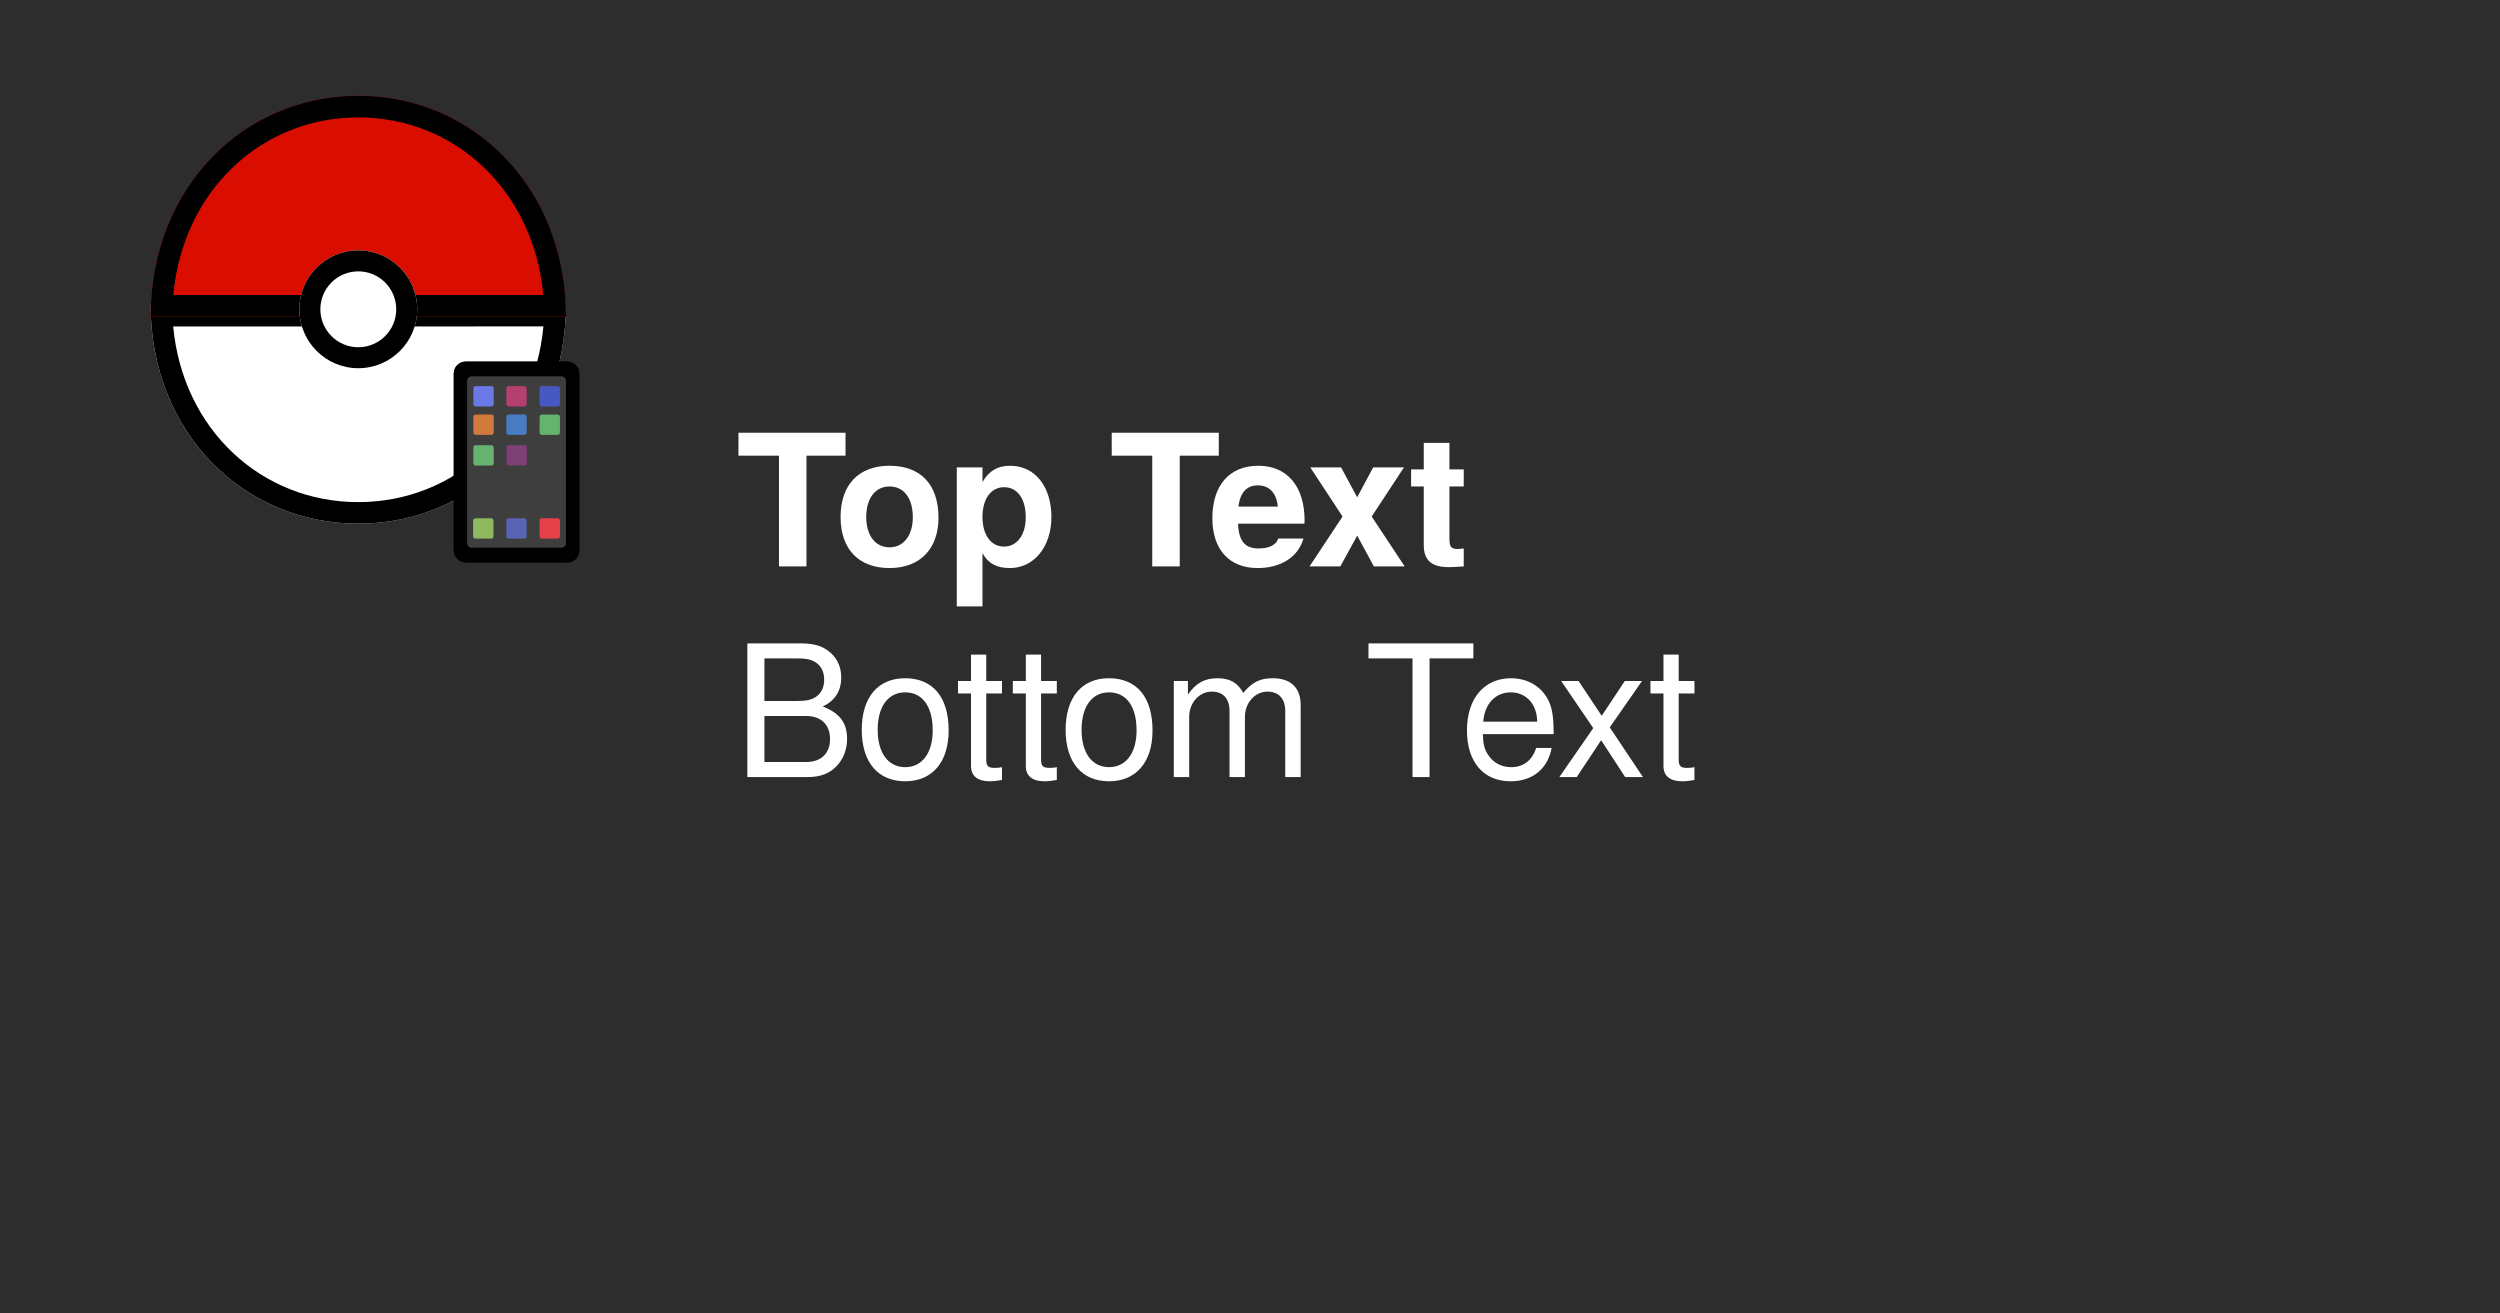
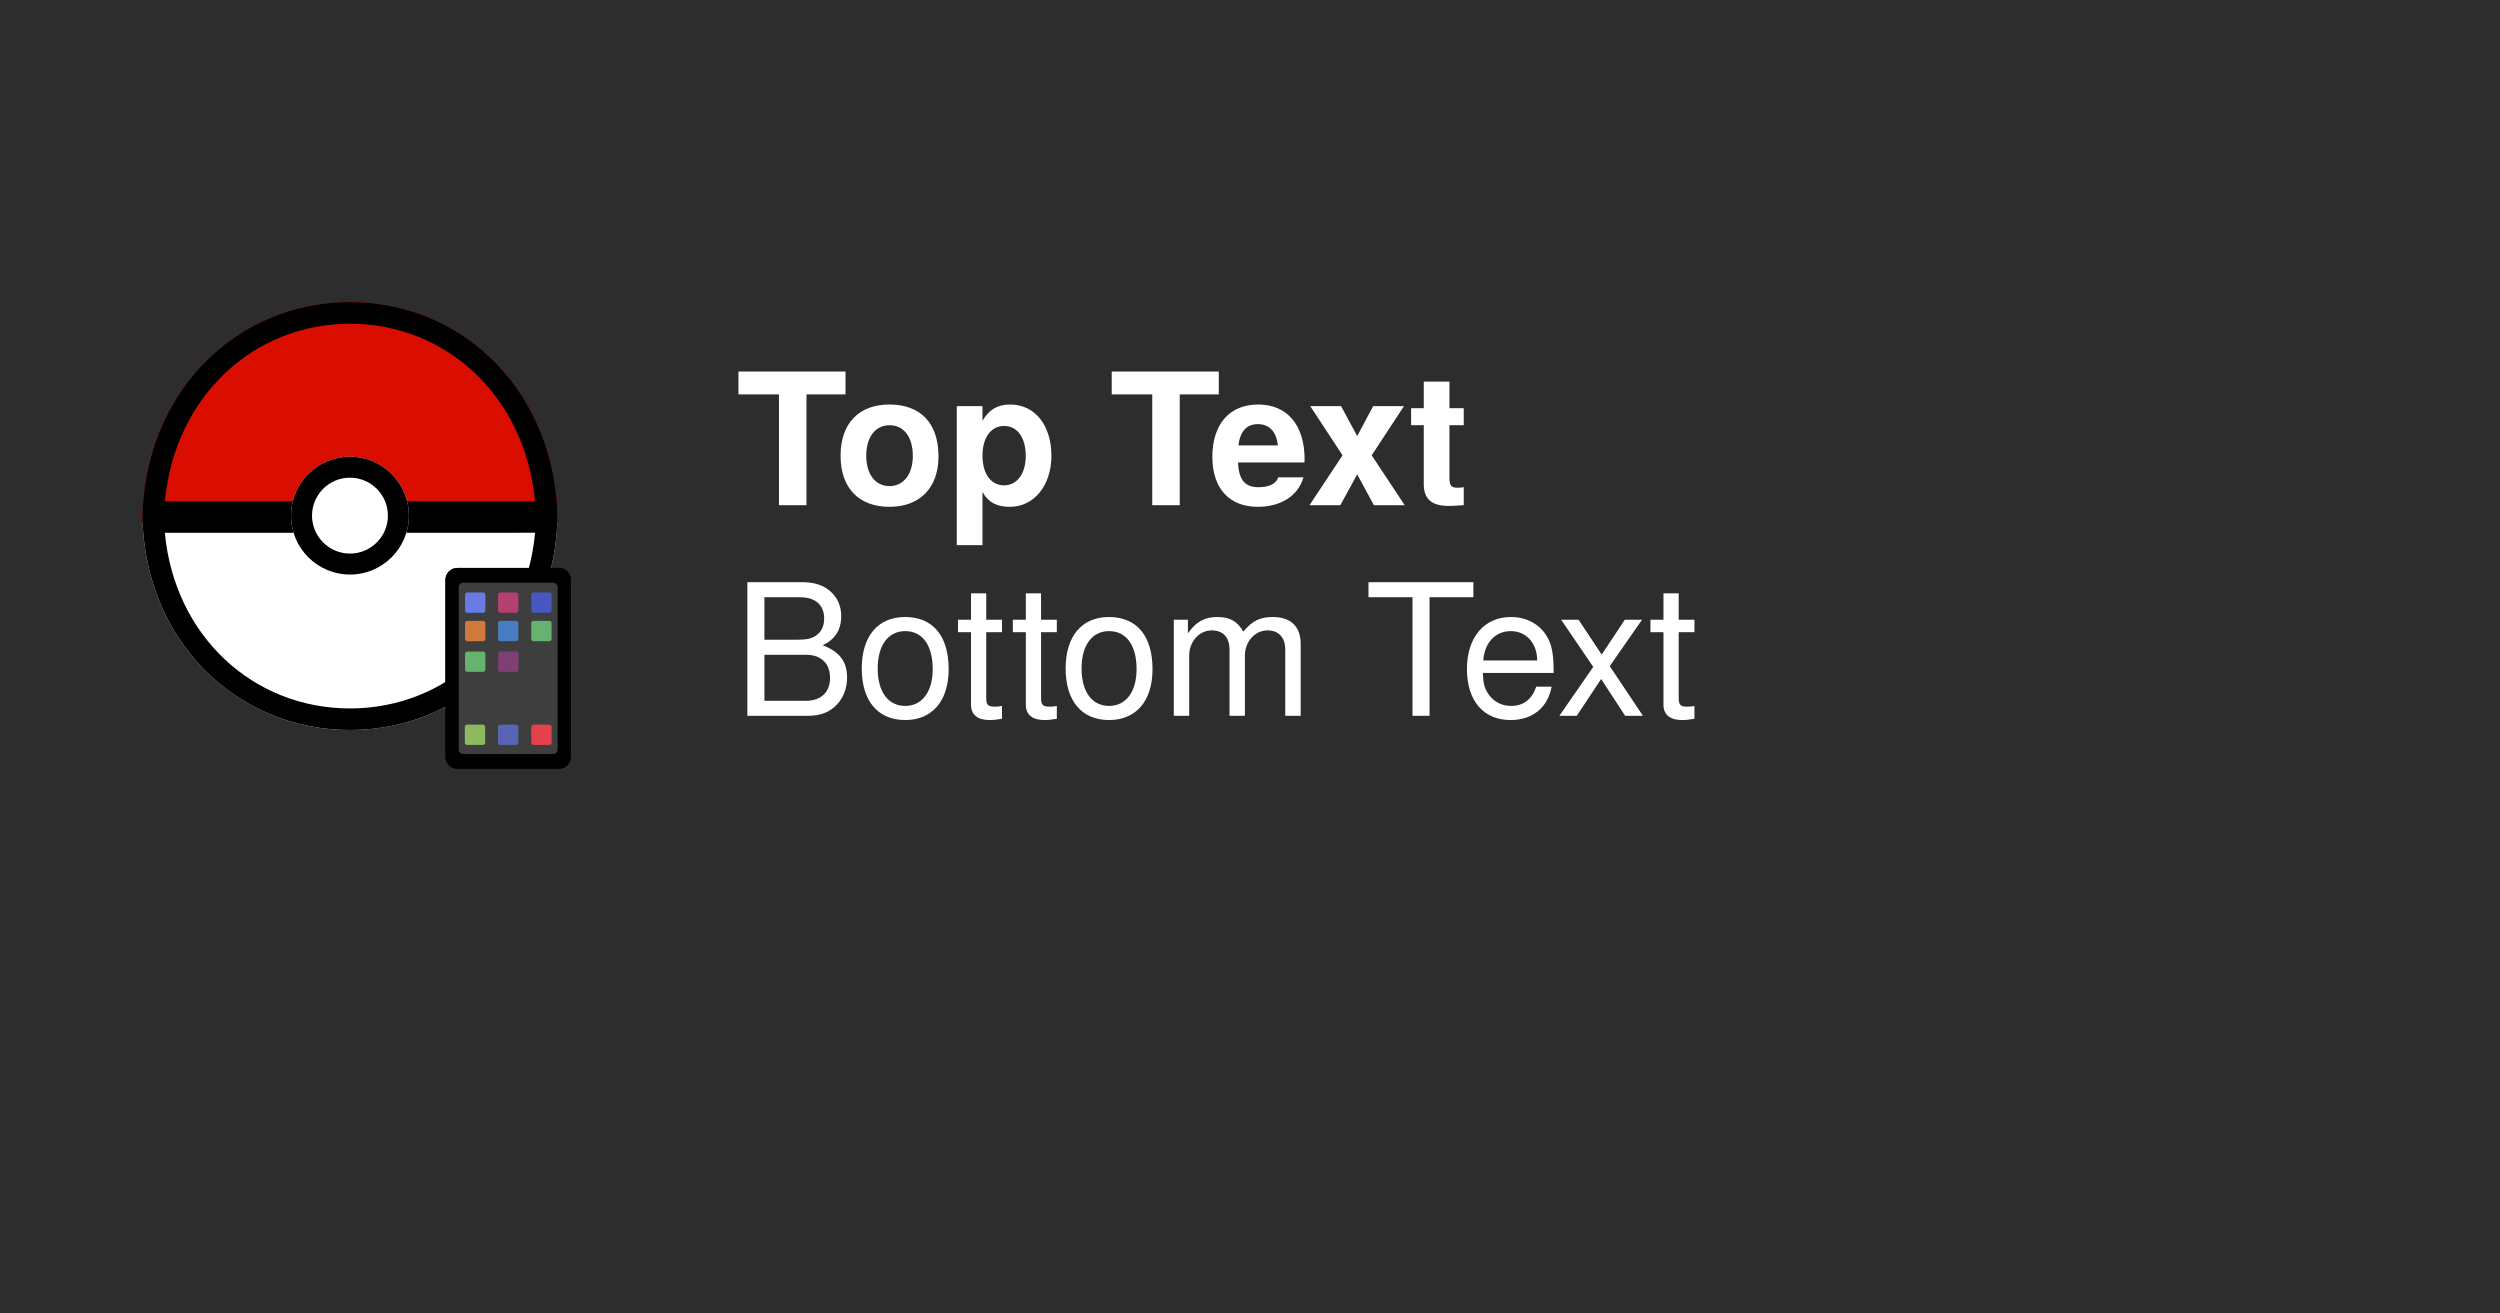
- <svg xmlns="http://www.w3.org/2000/svg" xmlns:xlink="http://www.w3.org/1999/xlink" width="100%" height="100%" viewBox="0 0 1200 630" version="1.1" xml:space="preserve" style="fill-rule:evenodd;clip-rule:evenodd;stroke-linecap:round;stroke-linejoin:round;">
+ <svg xmlns="http://www.w3.org/2000/svg" width="100%" height="100%" viewBox="0 0 1200 630" version="1.1" xml:space="preserve" style="fill-rule:evenodd;clip-rule:evenodd;stroke-linejoin:round;stroke-miterlimit:2;">
  <g id="dark-background">
    <rect x="-111" y="-62" width="1415" height="765" style="fill:rgb(45,45,45);" />
-     <path d="M1304,-62L1304,703L-111,703L-111,-62L1304,-62ZM1281,-39L-88,-39L-88,680C-88,680 1281,680 1281,680L1281,-39Z" />
-     <g id="icon.svg" transform="matrix(0.514,0,0,0.514,180.5,159.5)">
-       <g transform="matrix(1,0,0,1,-250,-250)">
-         <g id="pokeball" transform="matrix(1.08568,0,0,1.08568,15.3457,10.305)">
-           <g id="bottom" transform="matrix(0.990812,2.03295e-32,0,1.1019,-48.4764,-41.9315)">
-             <path d="M431.941,217.017C431.941,316.664 351.309,387.797 251.662,387.797C152.015,387.797 71.386,316.684 71.386,217.036L431.941,217.017Z" style="fill:white;" />
-             <path d="M431.941,217.017C431.941,316.664 351.309,387.797 251.662,387.797C152.015,387.797 71.386,316.684 71.386,217.036L431.941,217.017ZM412.37,233.839L90.956,233.856C99.345,314.566 167.791,370.976 251.662,370.976C335.533,370.976 403.98,314.55 412.37,233.839Z" />
-           </g>
-           <g id="top" transform="matrix(-0.990812,1.21339e-16,-1.36265e-16,-1.11269,450.225,448.805)">
-             <path d="M431.941,217.017C431.941,316.664 351.309,387.797 251.662,387.797C152.015,387.797 71.386,316.684 71.386,217.036L431.941,217.017Z" style="fill:rgb(218,14,0);" />
-             <path d="M431.941,217.017C431.941,316.664 351.309,387.797 251.662,387.797C152.015,387.797 71.386,316.684 71.386,217.036L431.941,217.017ZM412.277,233.766L91.049,233.783C99.392,314.54 167.767,371.049 251.662,371.049C335.557,371.049 403.933,314.524 412.277,233.766Z" />
-           </g>
-           <g id="circle" transform="matrix(1.08922,0,0,1.08922,-98.7645,-125.516)">
-             <g id="center">
-               <g id="circle1">
-                 <circle cx="275.094" cy="299.769" r="46.526" style="fill:white;" />
-                 <path d="M275.094,253.243C300.773,253.243 321.621,274.091 321.621,299.769C321.621,325.448 300.773,346.295 275.094,346.295C249.416,346.295 228.568,325.448 228.568,299.769C228.568,274.091 249.416,253.243 275.094,253.243ZM275.094,269.804C258.556,269.804 245.129,283.231 245.129,299.769C245.129,316.307 258.556,329.734 275.094,329.734C291.632,329.734 305.059,316.307 305.059,299.769C305.059,283.231 291.632,269.804 275.094,269.804Z" />
+     <path d="M1304,-62L1304,703L-111,703L-111,-62L1304,-62ZM1281,-39L-88,-39L-88,680L1281,680L1281,-39Z" />
+     <g transform="matrix(0.514,0,0,0.514,48,130.042)">
+       <g id="icon.svg">
+         <g>
+           <g id="pokeball" transform="matrix(1.08568,0,0,1.08568,15.3457,10.305)">
+             <g id="bottom" transform="matrix(0.990812,2.03295e-32,0,1.1019,-48.4764,-41.9315)">
+               <path d="M431.941,217.017C431.941,316.664 351.309,387.797 251.662,387.797C152.015,387.797 71.386,316.684 71.386,217.036L431.941,217.017Z" style="fill:white;" />
+               <path d="M431.941,217.017C431.941,316.664 351.309,387.797 251.662,387.797C152.015,387.797 71.386,316.684 71.386,217.036L431.941,217.017ZM412.37,233.839L90.956,233.856C99.345,314.566 167.791,370.976 251.662,370.976C335.533,370.976 403.98,314.55 412.37,233.839Z" />
+             </g>
+             <g id="top" transform="matrix(-0.990812,1.21339e-16,-1.36265e-16,-1.11269,450.225,448.805)">
+               <path d="M431.941,217.017C431.941,316.664 351.309,387.797 251.662,387.797C152.015,387.797 71.386,316.684 71.386,217.036L431.941,217.017Z" style="fill:rgb(218,14,0);" />
+               <path d="M431.941,217.017C431.941,316.664 351.309,387.797 251.662,387.797C152.015,387.797 71.386,316.684 71.386,217.036L431.941,217.017ZM412.277,233.766L91.049,233.783C99.392,314.54 167.767,371.049 251.662,371.049C335.557,371.049 403.933,314.524 412.277,233.766Z" />
+             </g>
+             <g id="circle" transform="matrix(1.08922,0,0,1.08922,-98.7645,-125.516)">
+               <g id="center">
+                 <g id="circle1">
+                   <circle cx="275.094" cy="299.769" r="46.526" style="fill:white;" />
+                   <path d="M275.094,253.243C300.773,253.243 321.621,274.091 321.621,299.769C321.621,325.448 300.773,346.295 275.094,346.295C249.416,346.295 228.568,325.448 228.568,299.769C228.568,274.091 249.416,253.243 275.094,253.243ZM275.094,269.804C258.556,269.804 245.129,283.231 245.129,299.769C245.129,316.307 258.556,329.734 275.094,329.734C291.632,329.734 305.059,316.307 305.059,299.769C305.059,283.231 291.632,269.804 275.094,269.804Z" />
+                 </g>
              </g>
            </g>
          </g>
-         </g>
-         <g id="phone" transform="matrix(1.17204,0,0,1.17204,67.7689,72.2431)">
-           <g transform="matrix(0.788651,0,0,0.737632,139.958,33.586)">
-             <g id="shape">
-               <path d="M212.918,191.745C216.125,191.745 219.2,193.106 221.467,195.53C223.734,197.954 225.008,201.242 225.008,204.67L225.008,395.73C225.008,399.158 223.734,402.445 221.467,404.869C219.2,407.293 216.125,408.655 212.918,408.655L110.298,408.655C107.092,408.655 104.017,407.293 101.75,404.869C99.482,402.445 98.209,399.158 98.209,395.73L98.209,204.67C98.209,201.242 99.482,197.954 101.75,195.53C104.017,193.106 107.092,191.745 110.298,191.745L212.918,191.745Z" />
-               <path d="M212.918,191.745C216.125,191.745 219.2,193.106 221.467,195.53C223.734,197.954 225.008,201.242 225.008,204.67L225.008,395.73C225.008,399.158 223.734,402.445 221.467,404.869C219.2,407.293 216.125,408.655 212.918,408.655L110.298,408.655C107.092,408.655 104.017,407.293 101.75,404.869C99.482,402.445 98.209,399.158 98.209,395.73L98.209,204.67C98.209,201.242 99.482,197.954 101.75,195.53C104.017,193.106 107.092,191.745 110.298,191.745L212.918,191.745ZM212.918,204.425L110.298,204.425C110.237,204.425 110.179,204.451 110.136,204.497C110.093,204.543 110.069,204.605 110.069,204.67L110.069,395.73C110.069,395.795 110.093,395.857 110.136,395.903C110.179,395.948 110.237,395.974 110.298,395.974L212.918,395.974C212.979,395.974 213.037,395.948 213.08,395.903C213.123,395.857 213.147,395.795 213.147,395.73L213.147,204.67C213.147,204.605 213.123,204.543 213.08,204.497C213.037,204.451 212.979,204.425 212.918,204.425Z" />
+           <g id="phone" transform="matrix(1.17204,0,0,1.17204,67.7689,72.2431)">
+             <g transform="matrix(0.788651,0,0,0.737632,139.958,33.586)">
+               <g id="shape">
+                 <path d="M212.918,191.745C216.125,191.745 219.2,193.106 221.467,195.53C223.734,197.954 225.008,201.242 225.008,204.67L225.008,395.73C225.008,399.158 223.734,402.445 221.467,404.869C219.2,407.293 216.125,408.655 212.918,408.655L110.298,408.655C107.092,408.655 104.017,407.293 101.75,404.869C99.482,402.445 98.209,399.158 98.209,395.73L98.209,204.67C98.209,201.242 99.482,197.954 101.75,195.53C104.017,193.106 107.092,191.745 110.298,191.745L212.918,191.745Z" />
+                 <path d="M212.918,191.745C216.125,191.745 219.2,193.106 221.467,195.53C223.734,197.954 225.008,201.242 225.008,204.67L225.008,395.73C225.008,399.158 223.734,402.445 221.467,404.869C219.2,407.293 216.125,408.655 212.918,408.655L110.298,408.655C107.092,408.655 104.017,407.293 101.75,404.869C99.482,402.445 98.209,399.158 98.209,395.73L98.209,204.67C98.209,201.242 99.482,197.954 101.75,195.53C104.017,193.106 107.092,191.745 110.298,191.745L212.918,191.745ZM212.918,204.425L110.298,204.425C110.237,204.425 110.179,204.451 110.136,204.497C110.093,204.543 110.069,204.605 110.069,204.67L110.069,395.73C110.069,395.795 110.093,395.857 110.136,395.903C110.179,395.948 110.237,395.974 110.298,395.974L212.918,395.974C212.979,395.974 213.037,395.948 213.08,395.903C213.123,395.857 213.147,395.795 213.147,395.73L213.147,204.67C213.147,204.605 213.123,204.543 213.08,204.497C213.037,204.451 212.979,204.425 212.918,204.425Z" />
+               </g>
            </g>
-           </g>
-           <g id="screen" transform="matrix(0.755912,0,0,0.846791,137.967,18.8904)">
-             <g transform="matrix(0.821987,0,0,0.743639,38.4009,55.6157)">
-               <path d="M219.124,191.745C220.684,191.745 222.181,192.356 223.284,193.445C224.388,194.534 225.008,196.01 225.008,197.55L225.008,402.85C225.008,404.389 224.388,405.866 223.284,406.955C222.181,408.043 220.684,408.655 219.124,408.655L104.092,408.655C102.532,408.655 101.035,408.043 99.932,406.955C98.829,405.866 98.209,404.389 98.209,402.85L98.209,197.55C98.209,196.01 98.829,194.534 99.932,193.445C101.035,192.356 102.532,191.745 104.092,191.745L219.124,191.745Z" style="fill:rgb(62,62,62);" />
-             </g>
-             <g transform="matrix(0.727403,0,0,0.577247,-136.47,154.13)">
-               <path d="M386.287,307.795C387.181,307.795 388.039,308.194 388.671,308.905C389.303,309.617 389.658,310.581 389.658,311.587L389.658,337.165C389.658,338.171 389.303,339.136 388.671,339.847C388.039,340.558 387.181,340.958 386.287,340.958L363.548,340.958C362.654,340.958 361.796,340.558 361.164,339.847C360.532,339.136 360.177,338.171 360.177,337.165L360.177,311.587C360.177,310.581 360.532,309.617 361.164,308.905C361.796,308.194 362.654,307.795 363.548,307.795L386.287,307.795Z" style="fill:rgb(179,240,111);fill-opacity:0.69;" />
-             </g>
-             <g transform="matrix(0.727403,0,0,0.577247,-136.226,29.7749)">
-               <path d="M386.287,307.795C387.181,307.795 388.039,308.194 388.671,308.905C389.303,309.617 389.658,310.581 389.658,311.587L389.658,337.165C389.658,338.171 389.303,339.136 388.671,339.847C388.039,340.558 387.181,340.958 386.287,340.958L363.548,340.958C362.654,340.958 361.796,340.558 361.164,339.847C360.532,339.136 360.177,338.171 360.177,337.165L360.177,311.587C360.177,310.581 360.532,309.617 361.164,308.905C361.796,308.194 362.654,307.795 363.548,307.795L386.287,307.795Z" style="fill:rgb(106,122,229);" />
-             </g>
-             <g transform="matrix(0.727403,0,0,0.577247,-136.226,56.4839)">
-               <path d="M386.287,307.795C387.181,307.795 388.039,308.194 388.671,308.905C389.303,309.617 389.658,310.581 389.658,311.587L389.658,337.165C389.658,338.171 389.303,339.136 388.671,339.847C388.039,340.558 387.181,340.958 386.287,340.958L363.548,340.958C362.654,340.958 361.796,340.558 361.164,339.847C360.532,339.136 360.177,338.171 360.177,337.165L360.177,311.587C360.177,310.581 360.532,309.617 361.164,308.905C361.796,308.194 362.654,307.795 363.548,307.795L386.287,307.795Z" style="fill:rgb(210,122,61);" />
-             </g>
-             <g transform="matrix(0.727403,0,0,0.577247,-101.354,85.3596)">
-               <path d="M386.287,307.795C387.181,307.795 388.039,308.194 388.671,308.905C389.303,309.617 389.658,310.581 389.658,311.587L389.658,337.165C389.658,338.171 389.303,339.136 388.671,339.847C388.039,340.558 387.181,340.958 386.287,340.958L363.548,340.958C362.654,340.958 361.796,340.558 361.164,339.847C360.532,339.136 360.177,338.171 360.177,337.165L360.177,311.587C360.177,310.581 360.532,309.617 361.164,308.905C361.796,308.194 362.654,307.795 363.548,307.795L386.287,307.795Z" style="fill:rgb(155,65,140);fill-opacity:0.7;" />
-             </g>
-             <g transform="matrix(0.727403,0,0,0.577247,-101.475,154.13)">
-               <path d="M386.287,307.795C387.181,307.795 388.039,308.194 388.671,308.905C389.303,309.617 389.658,310.581 389.658,311.587L389.658,337.165C389.658,338.171 389.303,339.136 388.671,339.847C388.039,340.558 387.181,340.958 386.287,340.958L363.548,340.958C362.654,340.958 361.796,340.558 361.164,339.847C360.532,339.136 360.177,338.171 360.177,337.165L360.177,311.587C360.177,310.581 360.532,309.617 361.164,308.905C361.796,308.194 362.654,307.795 363.548,307.795L386.287,307.795Z" style="fill:rgb(89,101,180);" />
-             </g>
-             <g transform="matrix(0.727403,0,0,0.577247,-101.475,29.7749)">
-               <path d="M386.287,307.795C387.181,307.795 388.039,308.194 388.671,308.905C389.303,309.617 389.658,310.581 389.658,311.587L389.658,337.165C389.658,338.171 389.303,339.136 388.671,339.847C388.039,340.558 387.181,340.958 386.287,340.958L363.548,340.958C362.654,340.958 361.796,340.558 361.164,339.847C360.532,339.136 360.177,338.171 360.177,337.165L360.177,311.587C360.177,310.581 360.532,309.617 361.164,308.905C361.796,308.194 362.654,307.795 363.548,307.795L386.287,307.795Z" style="fill:rgb(179,64,111);" />
-             </g>
-             <g transform="matrix(0.727403,0,0,0.577247,-101.475,56.4839)">
-               <path d="M386.287,307.795C387.181,307.795 388.039,308.194 388.671,308.905C389.303,309.617 389.658,310.581 389.658,311.587L389.658,337.165C389.658,338.171 389.303,339.136 388.671,339.847C388.039,340.558 387.181,340.958 386.287,340.958L363.548,340.958C362.654,340.958 361.796,340.558 361.164,339.847C360.532,339.136 360.177,338.171 360.177,337.165L360.177,311.587C360.177,310.581 360.532,309.617 361.164,308.905C361.796,308.194 362.654,307.795 363.548,307.795L386.287,307.795Z" style="fill:rgb(72,124,194);" />
-             </g>
-             <g transform="matrix(0.727403,0,0,0.577247,-136.226,85.3596)">
-               <path d="M386.287,307.795C387.181,307.795 388.039,308.194 388.671,308.905C389.303,309.617 389.658,310.581 389.658,311.587L389.658,337.165C389.658,338.171 389.303,339.136 388.671,339.847C388.039,340.558 387.181,340.958 386.287,340.958L363.548,340.958C362.654,340.958 361.796,340.558 361.164,339.847C360.532,339.136 360.177,338.171 360.177,337.165L360.177,311.587C360.177,310.581 360.532,309.617 361.164,308.905C361.796,308.194 362.654,307.795 363.548,307.795L386.287,307.795Z" style="fill:rgb(101,179,111);" />
-             </g>
-             <g transform="matrix(0.727403,0,0,0.577247,-66.4312,154.13)">
-               <path d="M386.287,307.795C387.181,307.795 388.039,308.194 388.671,308.905C389.303,309.617 389.658,310.581 389.658,311.587L389.658,337.165C389.658,338.171 389.303,339.136 388.671,339.847C388.039,340.558 387.181,340.958 386.287,340.958L363.548,340.958C362.654,340.958 361.796,340.558 361.164,339.847C360.532,339.136 360.177,338.171 360.177,337.165L360.177,311.587C360.177,310.581 360.532,309.617 361.164,308.905C361.796,308.194 362.654,307.795 363.548,307.795L386.287,307.795Z" style="fill:rgb(229,65,75);" />
-             </g>
-             <g transform="matrix(0.727403,0,0,0.577247,-66.4312,29.7749)">
-               <path d="M386.287,307.795C387.181,307.795 388.039,308.194 388.671,308.905C389.303,309.617 389.658,310.581 389.658,311.587L389.658,337.165C389.658,338.171 389.303,339.136 388.671,339.847C388.039,340.558 387.181,340.958 386.287,340.958L363.548,340.958C362.654,340.958 361.796,340.558 361.164,339.847C360.532,339.136 360.177,338.171 360.177,337.165L360.177,311.587C360.177,310.581 360.532,309.617 361.164,308.905C361.796,308.194 362.654,307.795 363.548,307.795L386.287,307.795Z" style="fill:rgb(72,88,194);" />
-             </g>
-             <g transform="matrix(0.727403,0,0,0.577247,-66.4312,56.4839)">
-               <path d="M386.287,307.795C387.181,307.795 388.039,308.194 388.671,308.905C389.303,309.617 389.658,310.581 389.658,311.587L389.658,337.165C389.658,338.171 389.303,339.136 388.671,339.847C388.039,340.558 387.181,340.958 386.287,340.958L363.548,340.958C362.654,340.958 361.796,340.558 361.164,339.847C360.532,339.136 360.177,338.171 360.177,337.165L360.177,311.587C360.177,310.581 360.532,309.617 361.164,308.905C361.796,308.194 362.654,307.795 363.548,307.795L386.287,307.795Z" style="fill:rgb(101,179,111);" />
+             <g id="screen" transform="matrix(0.755912,0,0,0.846791,137.967,18.8904)">
+               <g transform="matrix(0.821987,0,0,0.743639,38.4009,55.6157)">
+                 <path d="M219.124,191.745C220.684,191.745 222.181,192.356 223.284,193.445C224.388,194.534 225.008,196.01 225.008,197.55L225.008,402.85C225.008,404.389 224.388,405.866 223.284,406.955C222.181,408.043 220.684,408.655 219.124,408.655L104.092,408.655C102.532,408.655 101.035,408.043 99.932,406.955C98.829,405.866 98.209,404.389 98.209,402.85L98.209,197.55C98.209,196.01 98.829,194.534 99.932,193.445C101.035,192.356 102.532,191.745 104.092,191.745L219.124,191.745Z" style="fill:rgb(62,62,62);" />
+               </g>
+               <g transform="matrix(0.727403,0,0,0.577247,-136.47,154.13)">
+                 <path d="M386.287,307.795C387.181,307.795 388.039,308.194 388.671,308.905C389.303,309.617 389.658,310.581 389.658,311.587L389.658,337.165C389.658,338.171 389.303,339.136 388.671,339.847C388.039,340.558 387.181,340.958 386.287,340.958L363.548,340.958C362.654,340.958 361.796,340.558 361.164,339.847C360.532,339.136 360.177,338.171 360.177,337.165L360.177,311.587C360.177,310.581 360.532,309.617 361.164,308.905C361.796,308.194 362.654,307.795 363.548,307.795L386.287,307.795Z" style="fill:rgb(179,240,111);fill-opacity:0.69;" />
+               </g>
+               <g transform="matrix(0.727403,0,0,0.577247,-136.226,29.7749)">
+                 <path d="M386.287,307.795C387.181,307.795 388.039,308.194 388.671,308.905C389.303,309.617 389.658,310.581 389.658,311.587L389.658,337.165C389.658,338.171 389.303,339.136 388.671,339.847C388.039,340.558 387.181,340.958 386.287,340.958L363.548,340.958C362.654,340.958 361.796,340.558 361.164,339.847C360.532,339.136 360.177,338.171 360.177,337.165L360.177,311.587C360.177,310.581 360.532,309.617 361.164,308.905C361.796,308.194 362.654,307.795 363.548,307.795L386.287,307.795Z" style="fill:rgb(106,122,229);" />
+               </g>
+               <g transform="matrix(0.727403,0,0,0.577247,-136.226,56.4839)">
+                 <path d="M386.287,307.795C387.181,307.795 388.039,308.194 388.671,308.905C389.303,309.617 389.658,310.581 389.658,311.587L389.658,337.165C389.658,338.171 389.303,339.136 388.671,339.847C388.039,340.558 387.181,340.958 386.287,340.958L363.548,340.958C362.654,340.958 361.796,340.558 361.164,339.847C360.532,339.136 360.177,338.171 360.177,337.165L360.177,311.587C360.177,310.581 360.532,309.617 361.164,308.905C361.796,308.194 362.654,307.795 363.548,307.795L386.287,307.795Z" style="fill:rgb(210,122,61);" />
+               </g>
+               <g transform="matrix(0.727403,0,0,0.577247,-101.354,85.3596)">
+                 <path d="M386.287,307.795C387.181,307.795 388.039,308.194 388.671,308.905C389.303,309.617 389.658,310.581 389.658,311.587L389.658,337.165C389.658,338.171 389.303,339.136 388.671,339.847C388.039,340.558 387.181,340.958 386.287,340.958L363.548,340.958C362.654,340.958 361.796,340.558 361.164,339.847C360.532,339.136 360.177,338.171 360.177,337.165L360.177,311.587C360.177,310.581 360.532,309.617 361.164,308.905C361.796,308.194 362.654,307.795 363.548,307.795L386.287,307.795Z" style="fill:rgb(155,65,140);fill-opacity:0.7;" />
+               </g>
+               <g transform="matrix(0.727403,0,0,0.577247,-101.475,154.13)">
+                 <path d="M386.287,307.795C387.181,307.795 388.039,308.194 388.671,308.905C389.303,309.617 389.658,310.581 389.658,311.587L389.658,337.165C389.658,338.171 389.303,339.136 388.671,339.847C388.039,340.558 387.181,340.958 386.287,340.958L363.548,340.958C362.654,340.958 361.796,340.558 361.164,339.847C360.532,339.136 360.177,338.171 360.177,337.165L360.177,311.587C360.177,310.581 360.532,309.617 361.164,308.905C361.796,308.194 362.654,307.795 363.548,307.795L386.287,307.795Z" style="fill:rgb(89,101,180);" />
+               </g>
+               <g transform="matrix(0.727403,0,0,0.577247,-101.475,29.7749)">
+                 <path d="M386.287,307.795C387.181,307.795 388.039,308.194 388.671,308.905C389.303,309.617 389.658,310.581 389.658,311.587L389.658,337.165C389.658,338.171 389.303,339.136 388.671,339.847C388.039,340.558 387.181,340.958 386.287,340.958L363.548,340.958C362.654,340.958 361.796,340.558 361.164,339.847C360.532,339.136 360.177,338.171 360.177,337.165L360.177,311.587C360.177,310.581 360.532,309.617 361.164,308.905C361.796,308.194 362.654,307.795 363.548,307.795L386.287,307.795Z" style="fill:rgb(179,64,111);" />
+               </g>
+               <g transform="matrix(0.727403,0,0,0.577247,-101.475,56.4839)">
+                 <path d="M386.287,307.795C387.181,307.795 388.039,308.194 388.671,308.905C389.303,309.617 389.658,310.581 389.658,311.587L389.658,337.165C389.658,338.171 389.303,339.136 388.671,339.847C388.039,340.558 387.181,340.958 386.287,340.958L363.548,340.958C362.654,340.958 361.796,340.558 361.164,339.847C360.532,339.136 360.177,338.171 360.177,337.165L360.177,311.587C360.177,310.581 360.532,309.617 361.164,308.905C361.796,308.194 362.654,307.795 363.548,307.795L386.287,307.795Z" style="fill:rgb(72,124,194);" />
+               </g>
+               <g transform="matrix(0.727403,0,0,0.577247,-136.226,85.3596)">
+                 <path d="M386.287,307.795C387.181,307.795 388.039,308.194 388.671,308.905C389.303,309.617 389.658,310.581 389.658,311.587L389.658,337.165C389.658,338.171 389.303,339.136 388.671,339.847C388.039,340.558 387.181,340.958 386.287,340.958L363.548,340.958C362.654,340.958 361.796,340.558 361.164,339.847C360.532,339.136 360.177,338.171 360.177,337.165L360.177,311.587C360.177,310.581 360.532,309.617 361.164,308.905C361.796,308.194 362.654,307.795 363.548,307.795L386.287,307.795Z" style="fill:rgb(101,179,111);" />
+               </g>
+               <g transform="matrix(0.727403,0,0,0.577247,-66.4312,154.13)">
+                 <path d="M386.287,307.795C387.181,307.795 388.039,308.194 388.671,308.905C389.303,309.617 389.658,310.581 389.658,311.587L389.658,337.165C389.658,338.171 389.303,339.136 388.671,339.847C388.039,340.558 387.181,340.958 386.287,340.958L363.548,340.958C362.654,340.958 361.796,340.558 361.164,339.847C360.532,339.136 360.177,338.171 360.177,337.165L360.177,311.587C360.177,310.581 360.532,309.617 361.164,308.905C361.796,308.194 362.654,307.795 363.548,307.795L386.287,307.795Z" style="fill:rgb(229,65,75);" />
+               </g>
+               <g transform="matrix(0.727403,0,0,0.577247,-66.4312,29.7749)">
+                 <path d="M386.287,307.795C387.181,307.795 388.039,308.194 388.671,308.905C389.303,309.617 389.658,310.581 389.658,311.587L389.658,337.165C389.658,338.171 389.303,339.136 388.671,339.847C388.039,340.558 387.181,340.958 386.287,340.958L363.548,340.958C362.654,340.958 361.796,340.558 361.164,339.847C360.532,339.136 360.177,338.171 360.177,337.165L360.177,311.587C360.177,310.581 360.532,309.617 361.164,308.905C361.796,308.194 362.654,307.795 363.548,307.795L386.287,307.795Z" style="fill:rgb(72,88,194);" />
+               </g>
+               <g transform="matrix(0.727403,0,0,0.577247,-66.4312,56.4839)">
+                 <path d="M386.287,307.795C387.181,307.795 388.039,308.194 388.671,308.905C389.303,309.617 389.658,310.581 389.658,311.587L389.658,337.165C389.658,338.171 389.303,339.136 388.671,339.847C388.039,340.558 387.181,340.958 386.287,340.958L363.548,340.958C362.654,340.958 361.796,340.558 361.164,339.847C360.532,339.136 360.177,338.171 360.177,337.165L360.177,311.587C360.177,310.581 360.532,309.617 361.164,308.905C361.796,308.194 362.654,307.795 363.548,307.795L386.287,307.795Z" style="fill:rgb(101,179,111);" />
+               </g>
            </g>
          </g>
        </g>
      </g>
    </g>
  </g>
-   <g id="primary-text-wrapper" transform="matrix(0.51568,0,0,0.51568,64.4451,50.1325)">
-     <g transform="matrix(170.649,0,0,170.649,1968.72,373)">
-         </g>
-     <text id="primary-text" x="560px" y="430px" style="font-family:'HelveticaNeue-Bold', 'Helvetica Neue';font-weight:700;font-size:170.649px;fill:white;">Top Text</text>
+   <g id="primary-text" transform="matrix(0.51568,0,0,0.51568,353.226,242.481)">
+     <g id="primary-text1">
+       <text id="primary-text2" x="0px" y="0px" style="font-family:'HelveticaNeue-Bold', 'Helvetica Neue';font-weight:700;font-size:170.649px;fill:white;">Top Text</text>
+     </g>
  </g>
-   <g id="secondary-text-wrapper" transform="matrix(0.51568,0,0,0.51568,62.9976,151.247)">
-     <text id="secondary-text" x="560" y="430px" style="font-family:'Helvetica';font-size:170.649px;fill:white;">Bottom Text</text>
-   </g>
-   <g transform="matrix(7.40126,0,0,7.40126,-71.1429,107.765)">
-     <use xlink:href="#pokemonSprite" x="0" y="0" width="68px" height="56px" />
+   <g id="secondary-text" transform="matrix(0.51568,0,0,0.51568,351.778,343.596)">
+     <g id="secondary-text-wrapper">
+       <text id="secondary-text1" x="0px" y="0px" style="font-family:'Helvetica';font-size:170.649px;fill:white;">Bottom Text</text>
+     </g>
  </g>
</svg>
